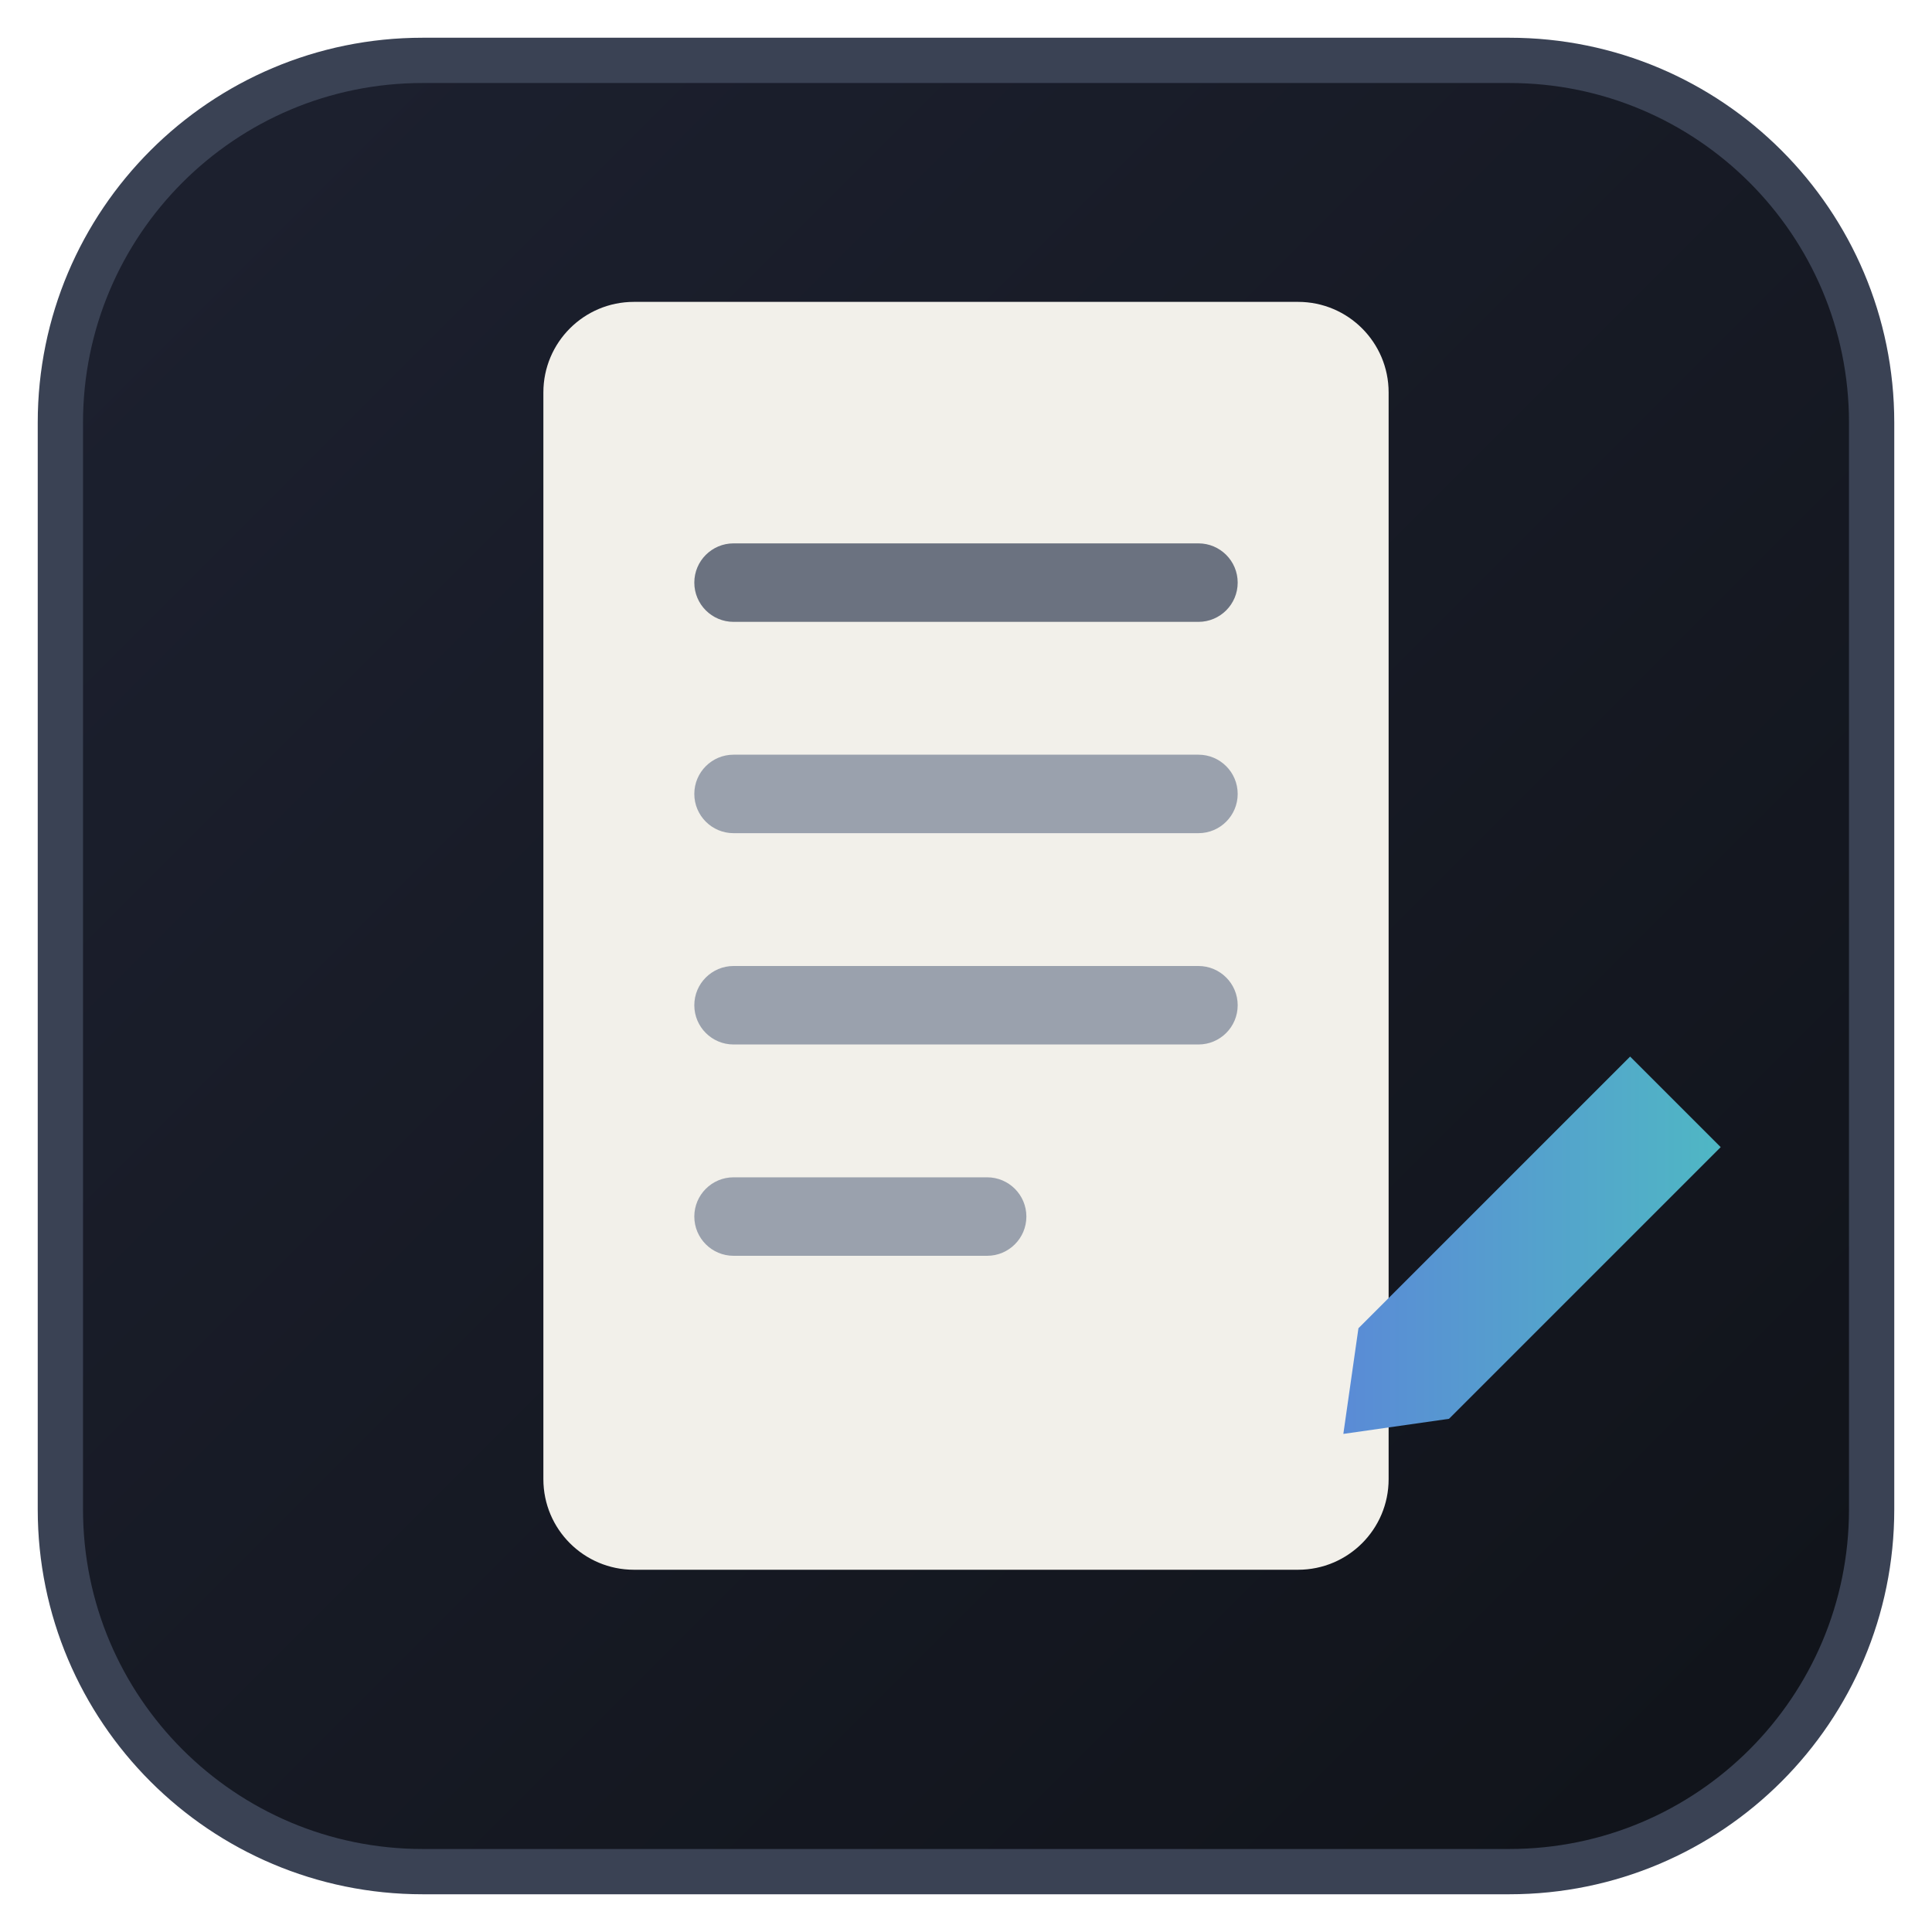
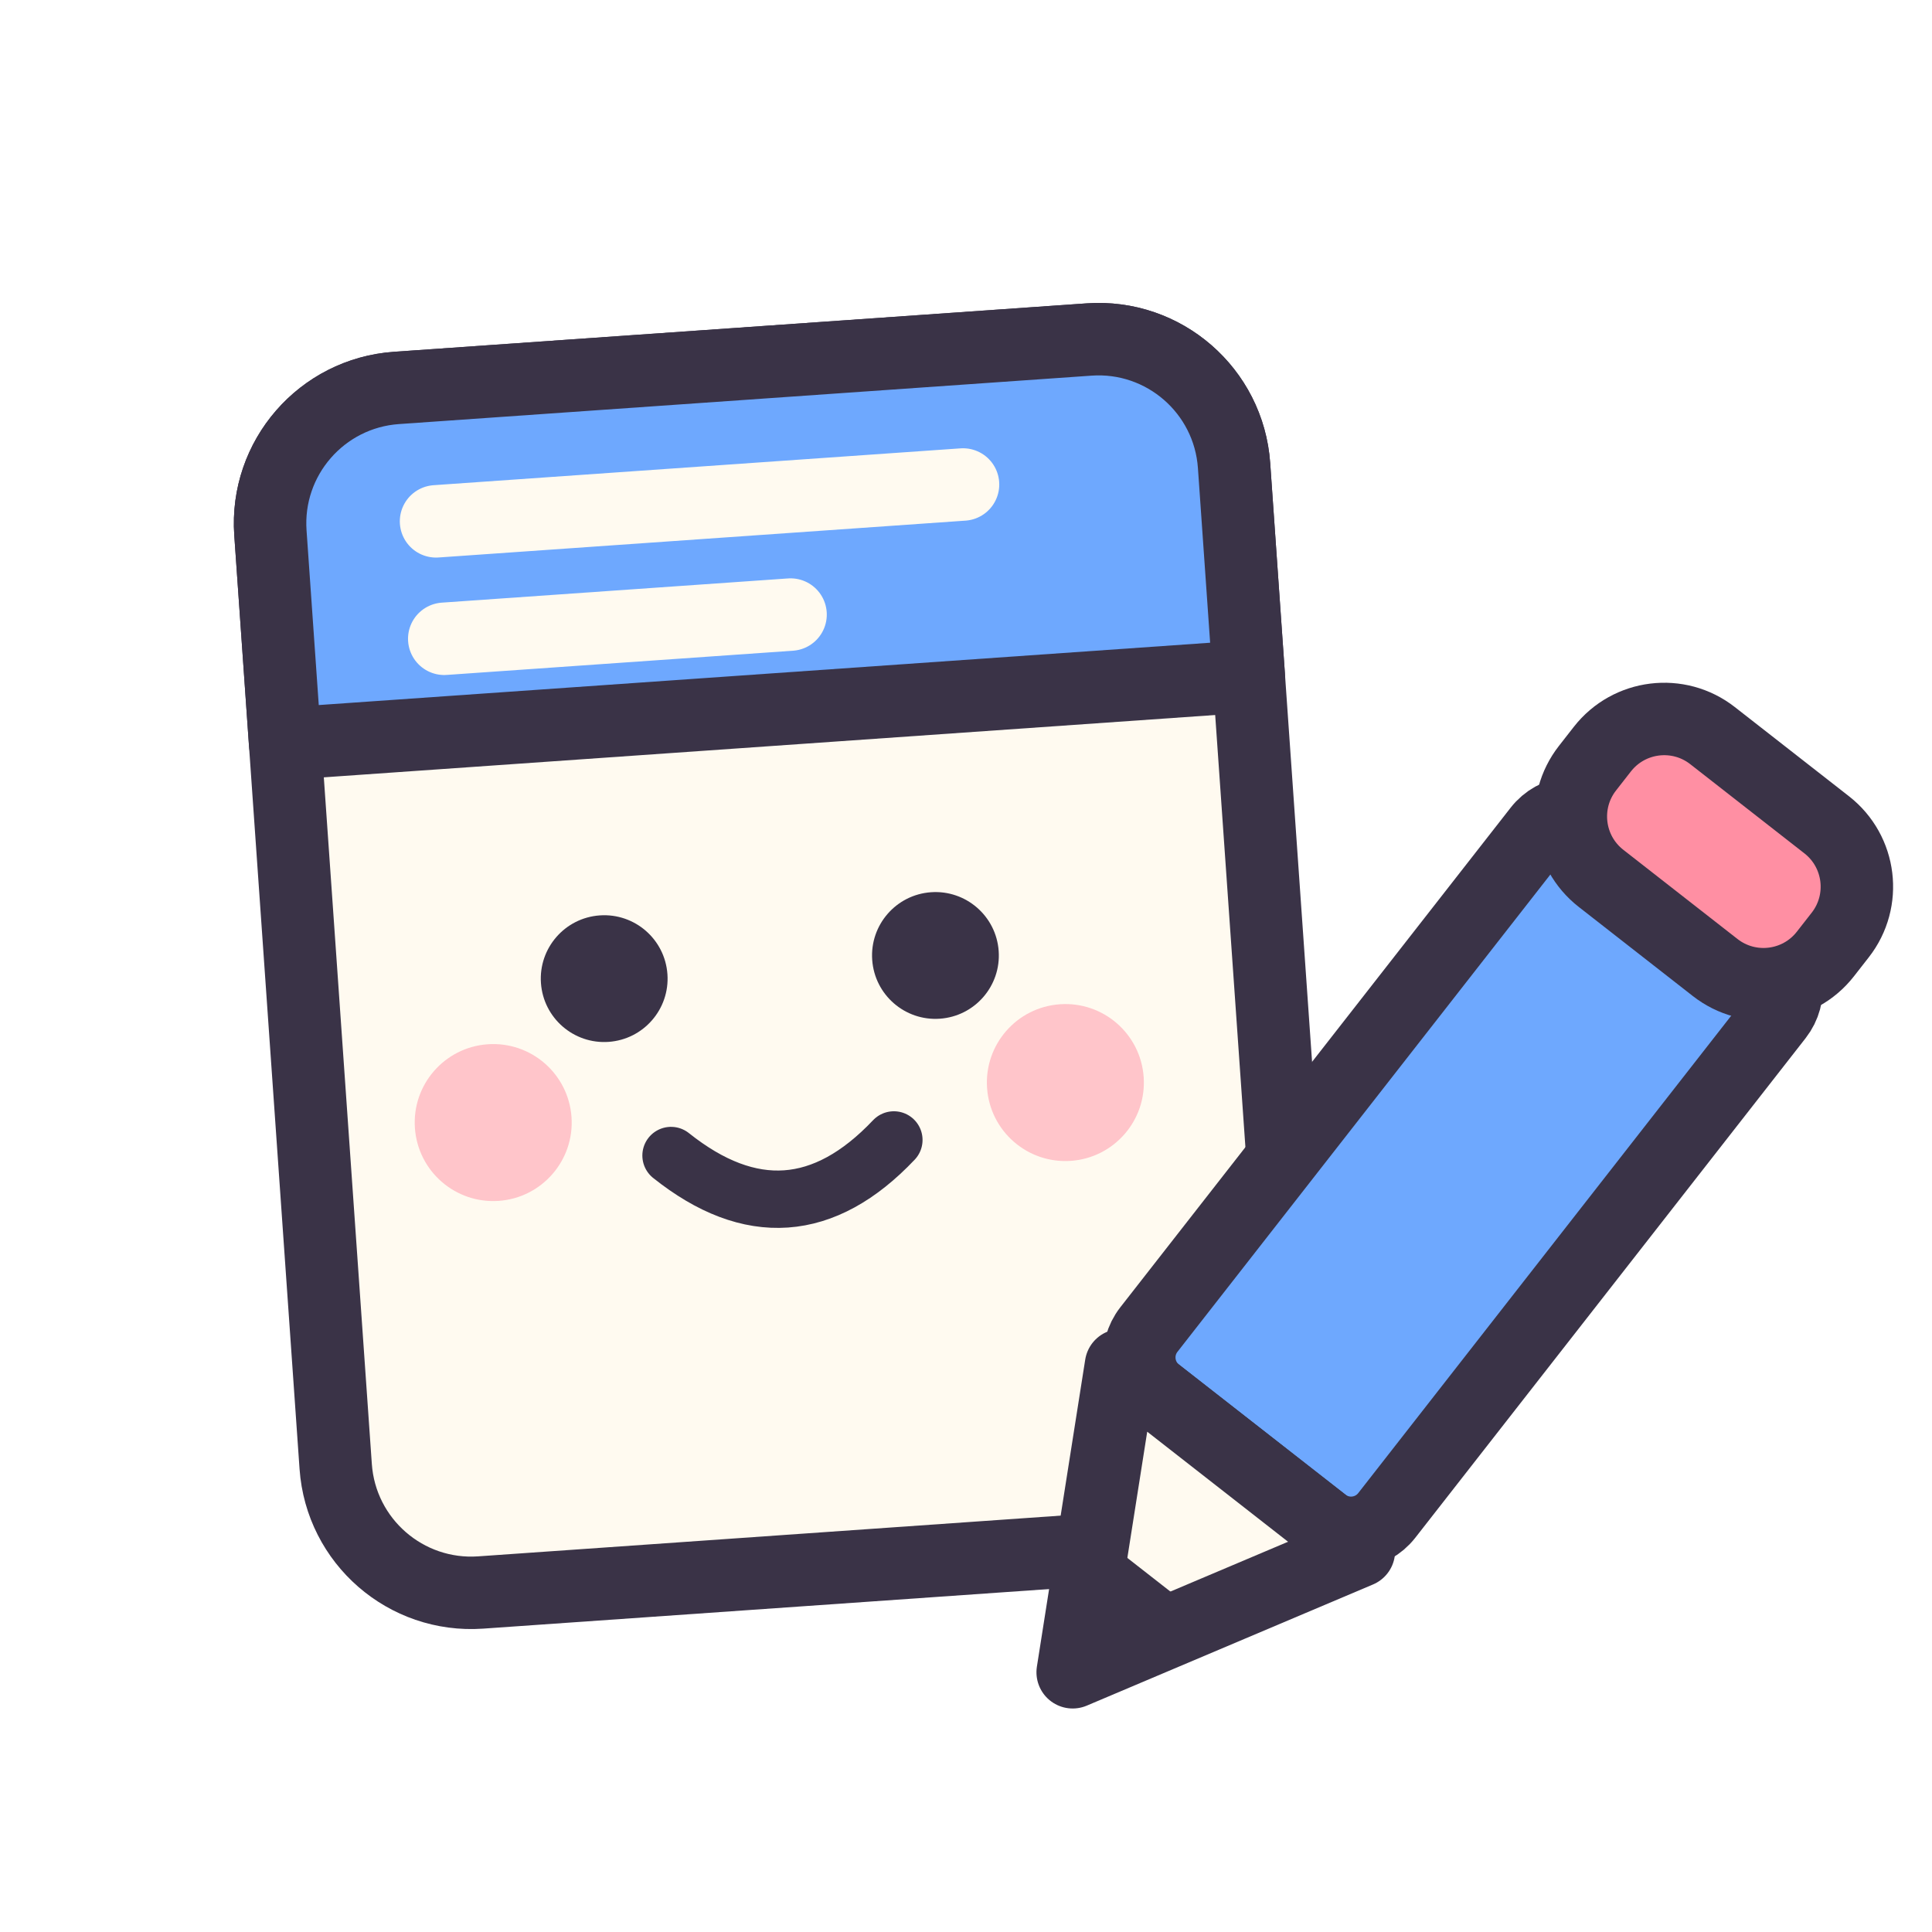
<svg xmlns="http://www.w3.org/2000/svg" width="64" height="64" viewBox="0 0 64 64">
-   <defs>
-     <linearGradient id="bg" x1="0" y1="0" x2="1" y2="1">
-       <stop offset="0" stop-color="#1d2130" />
-       <stop offset="1" stop-color="#101319" />
-     </linearGradient>
-     <linearGradient id="accent" x1="0" y1="0" x2="1" y2="0">
-       <stop offset="0" stop-color="#5a8bd6" />
-       <stop offset="1" stop-color="#4fb7c4" />
-     </linearGradient>
-   </defs>
-   <rect x="2" y="2" width="60" height="60" rx="12" fill="url(#bg)" />
-   <rect x="2" y="2" width="60" height="60" rx="12" fill="none" stroke="#3a4254" stroke-width="1.5" />
-   <rect x="18" y="10" width="28" height="42" rx="3" fill="#f2f0ea" />
-   <rect x="23" y="18" width="18" height="2.6" rx="1.3" fill="#6b7280" />
-   <rect x="23" y="25" width="18" height="2.6" rx="1.3" fill="#9aa1ad" />
-   <rect x="23" y="32" width="18" height="2.6" rx="1.3" fill="#9aa1ad" />
-   <rect x="23" y="39" width="11" height="2.6" rx="1.3" fill="#9aa1ad" />
-   <path d="M45 44 L54 35 L57 38 L48 47 L44.5 47.5 Z" fill="url(#accent)" />
+   <g fill="none" stroke="#3a3347" stroke-width="2.4" stroke-linejoin="round" stroke-linecap="round">
+     <g transform="rotate(-4 26 32)">
+       <rect x="10" y="12" width="32" height="40" rx="4.5" fill="#fffaf0" />
+       <path d="M10 16.5 A4.5 4.5 0 0 1 14.5 12 H37.5 A4.5 4.5 0 0 1 42 16.5 V23.5 H10 Z" fill="#6ea8fe" />
+       <path d="M15.5 16.5 H33 M15.5 20.4 H27" stroke="#fffaf0" stroke-width="2.4" />
+       <circle cx="16" cy="36.5" r="2.6" fill="#ff8fa3" opacity="0.5" stroke="none" />
+       <circle cx="35" cy="36.5" r="2.6" fill="#ff8fa3" opacity="0.5" stroke="none" />
+       <circle cx="20" cy="32" r="2.1" fill="#3a3347" stroke="none" />
+       <circle cx="31" cy="32" r="2.1" fill="#3a3347" stroke="none" />
+       <path d="M21.8 38 Q25.5 41.4 29.2 38" stroke-width="1.9" />
+     </g>
+     <g transform="translate(46 42) rotate(38)">
+       <rect x="-5" y="-16" width="10" height="24" rx="1.5" fill="#6ea8fe" />
+       <rect x="-5" y="-20.5" width="10" height="6" rx="2.6" fill="#ff8fa3" />
+       <path d="M-5 8 L0 17 L5 8 Z" fill="#fffaf0" />
+       <path d="M-2.2 12.9 L0 17 L2.2 12.9 Z" fill="#3a3347" stroke="none" />
+     </g>
+   </g>
</svg>
